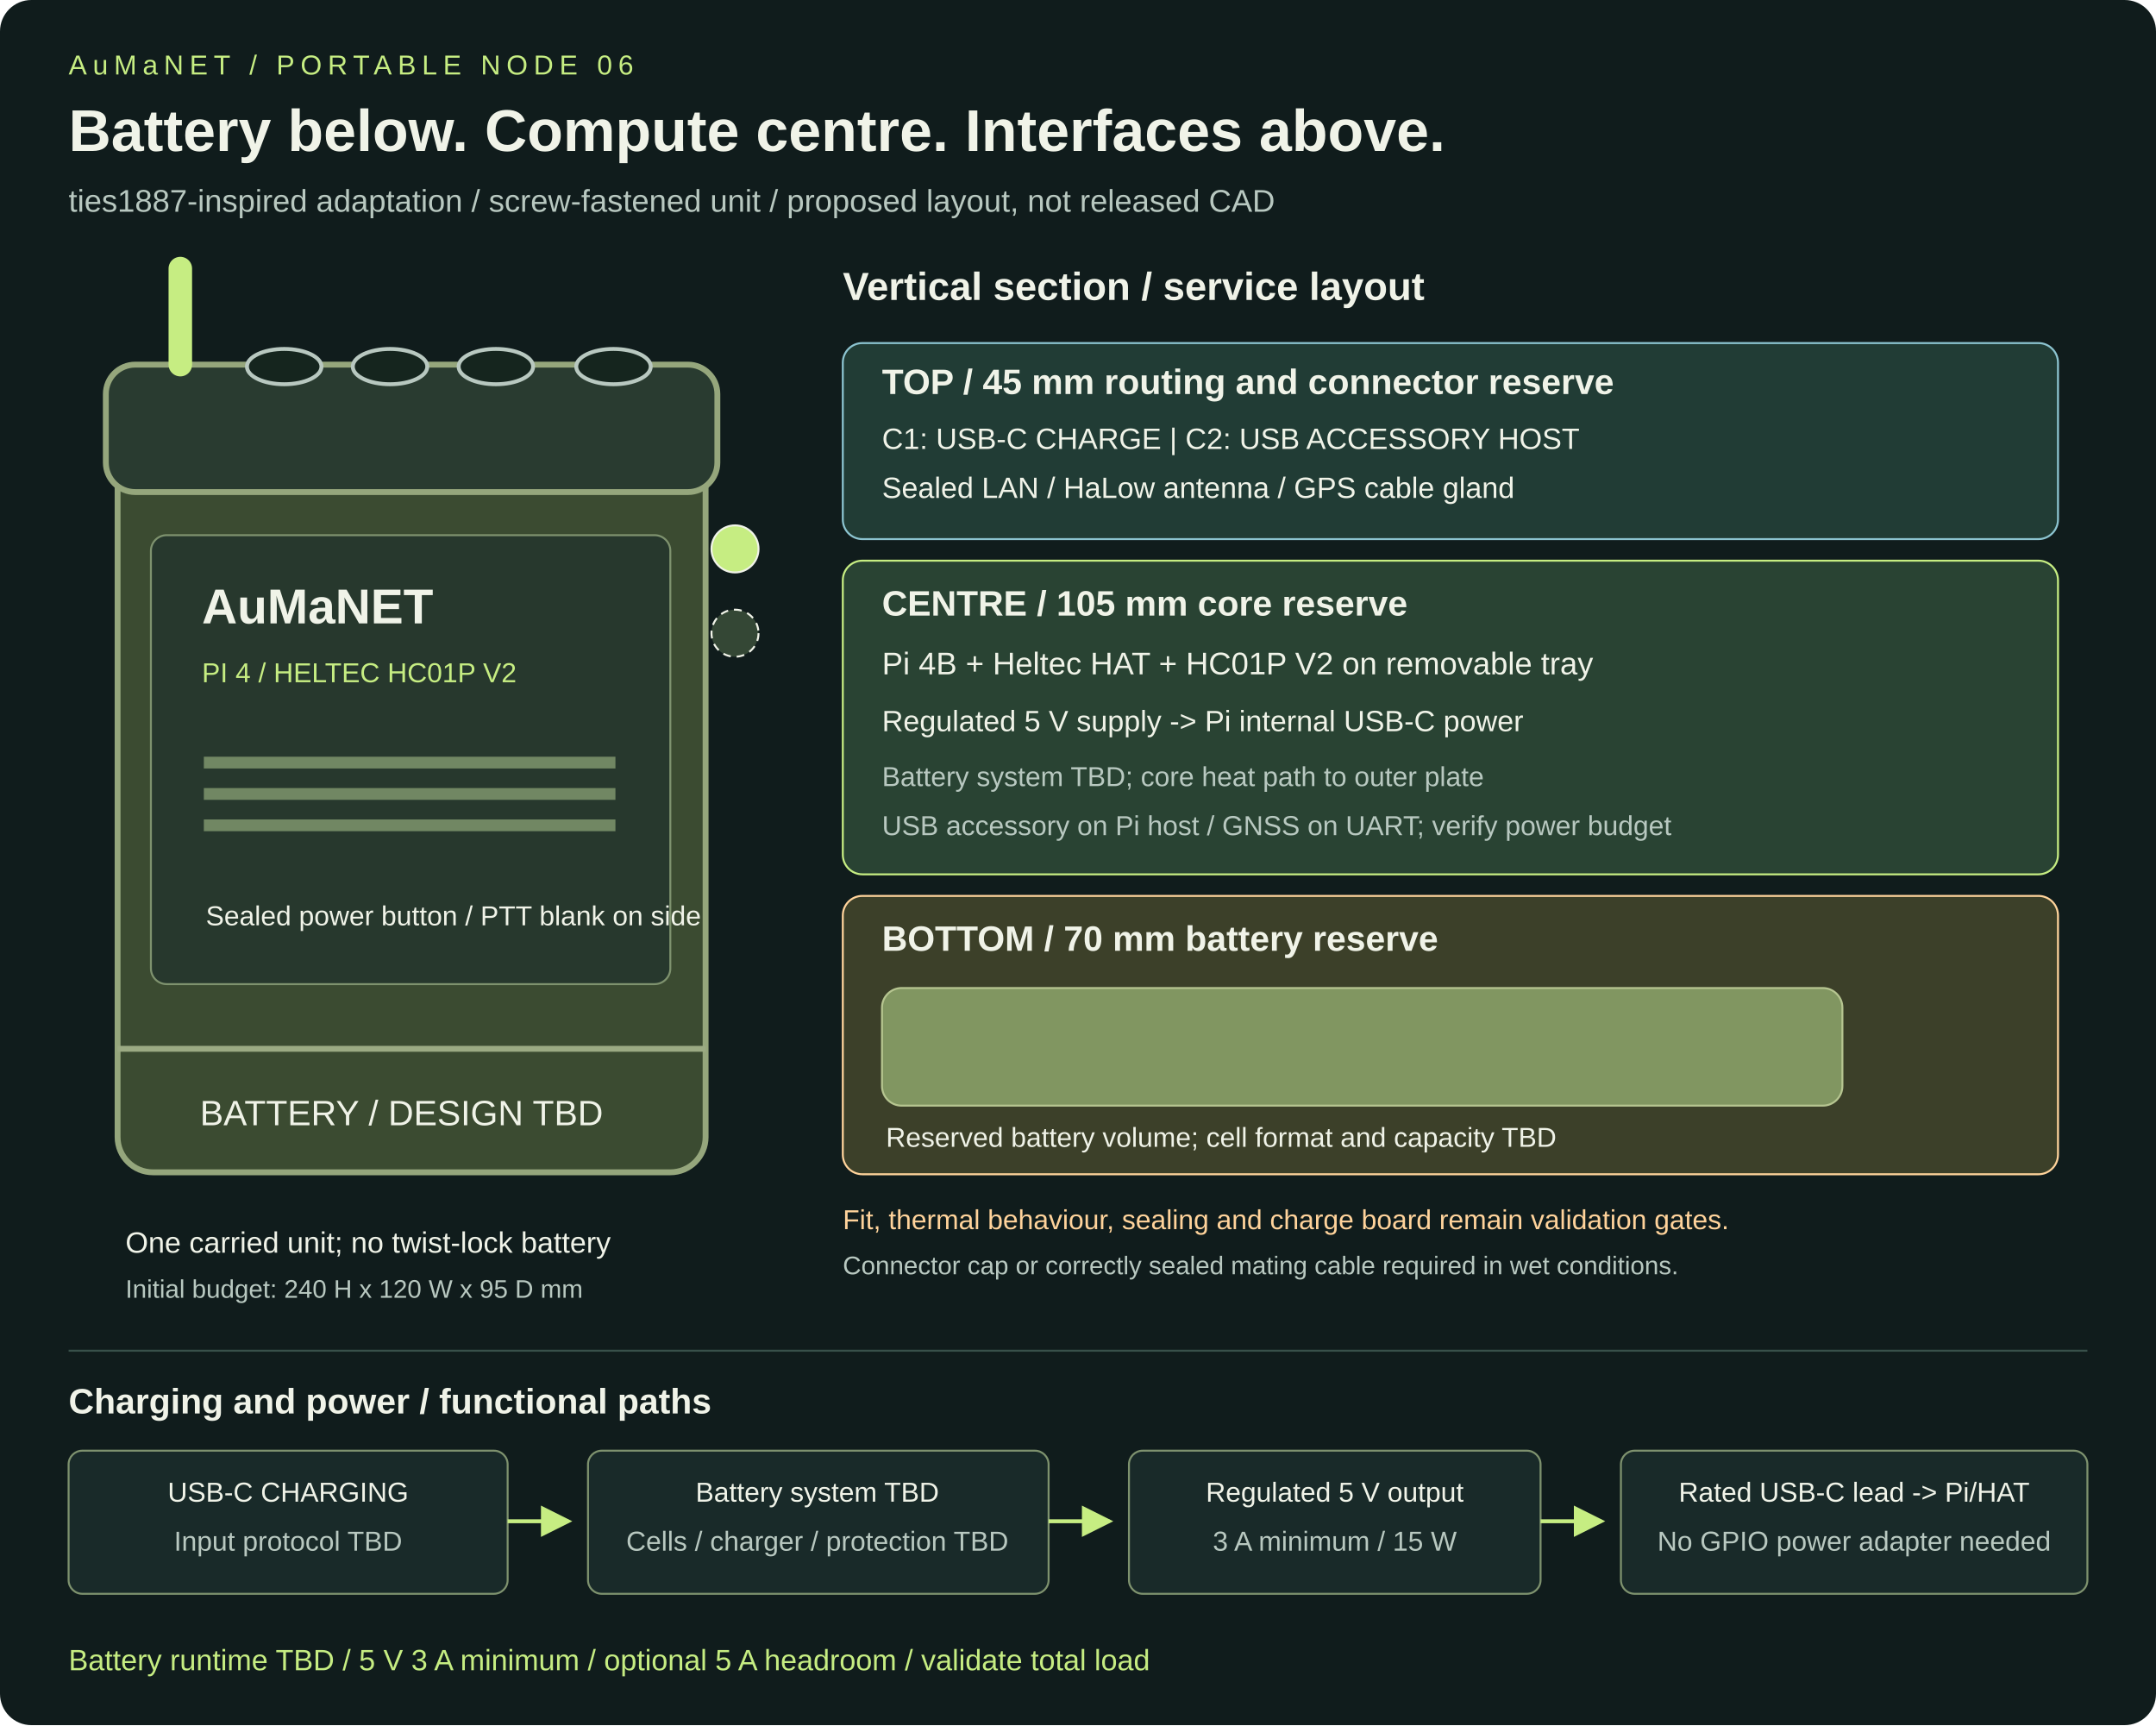
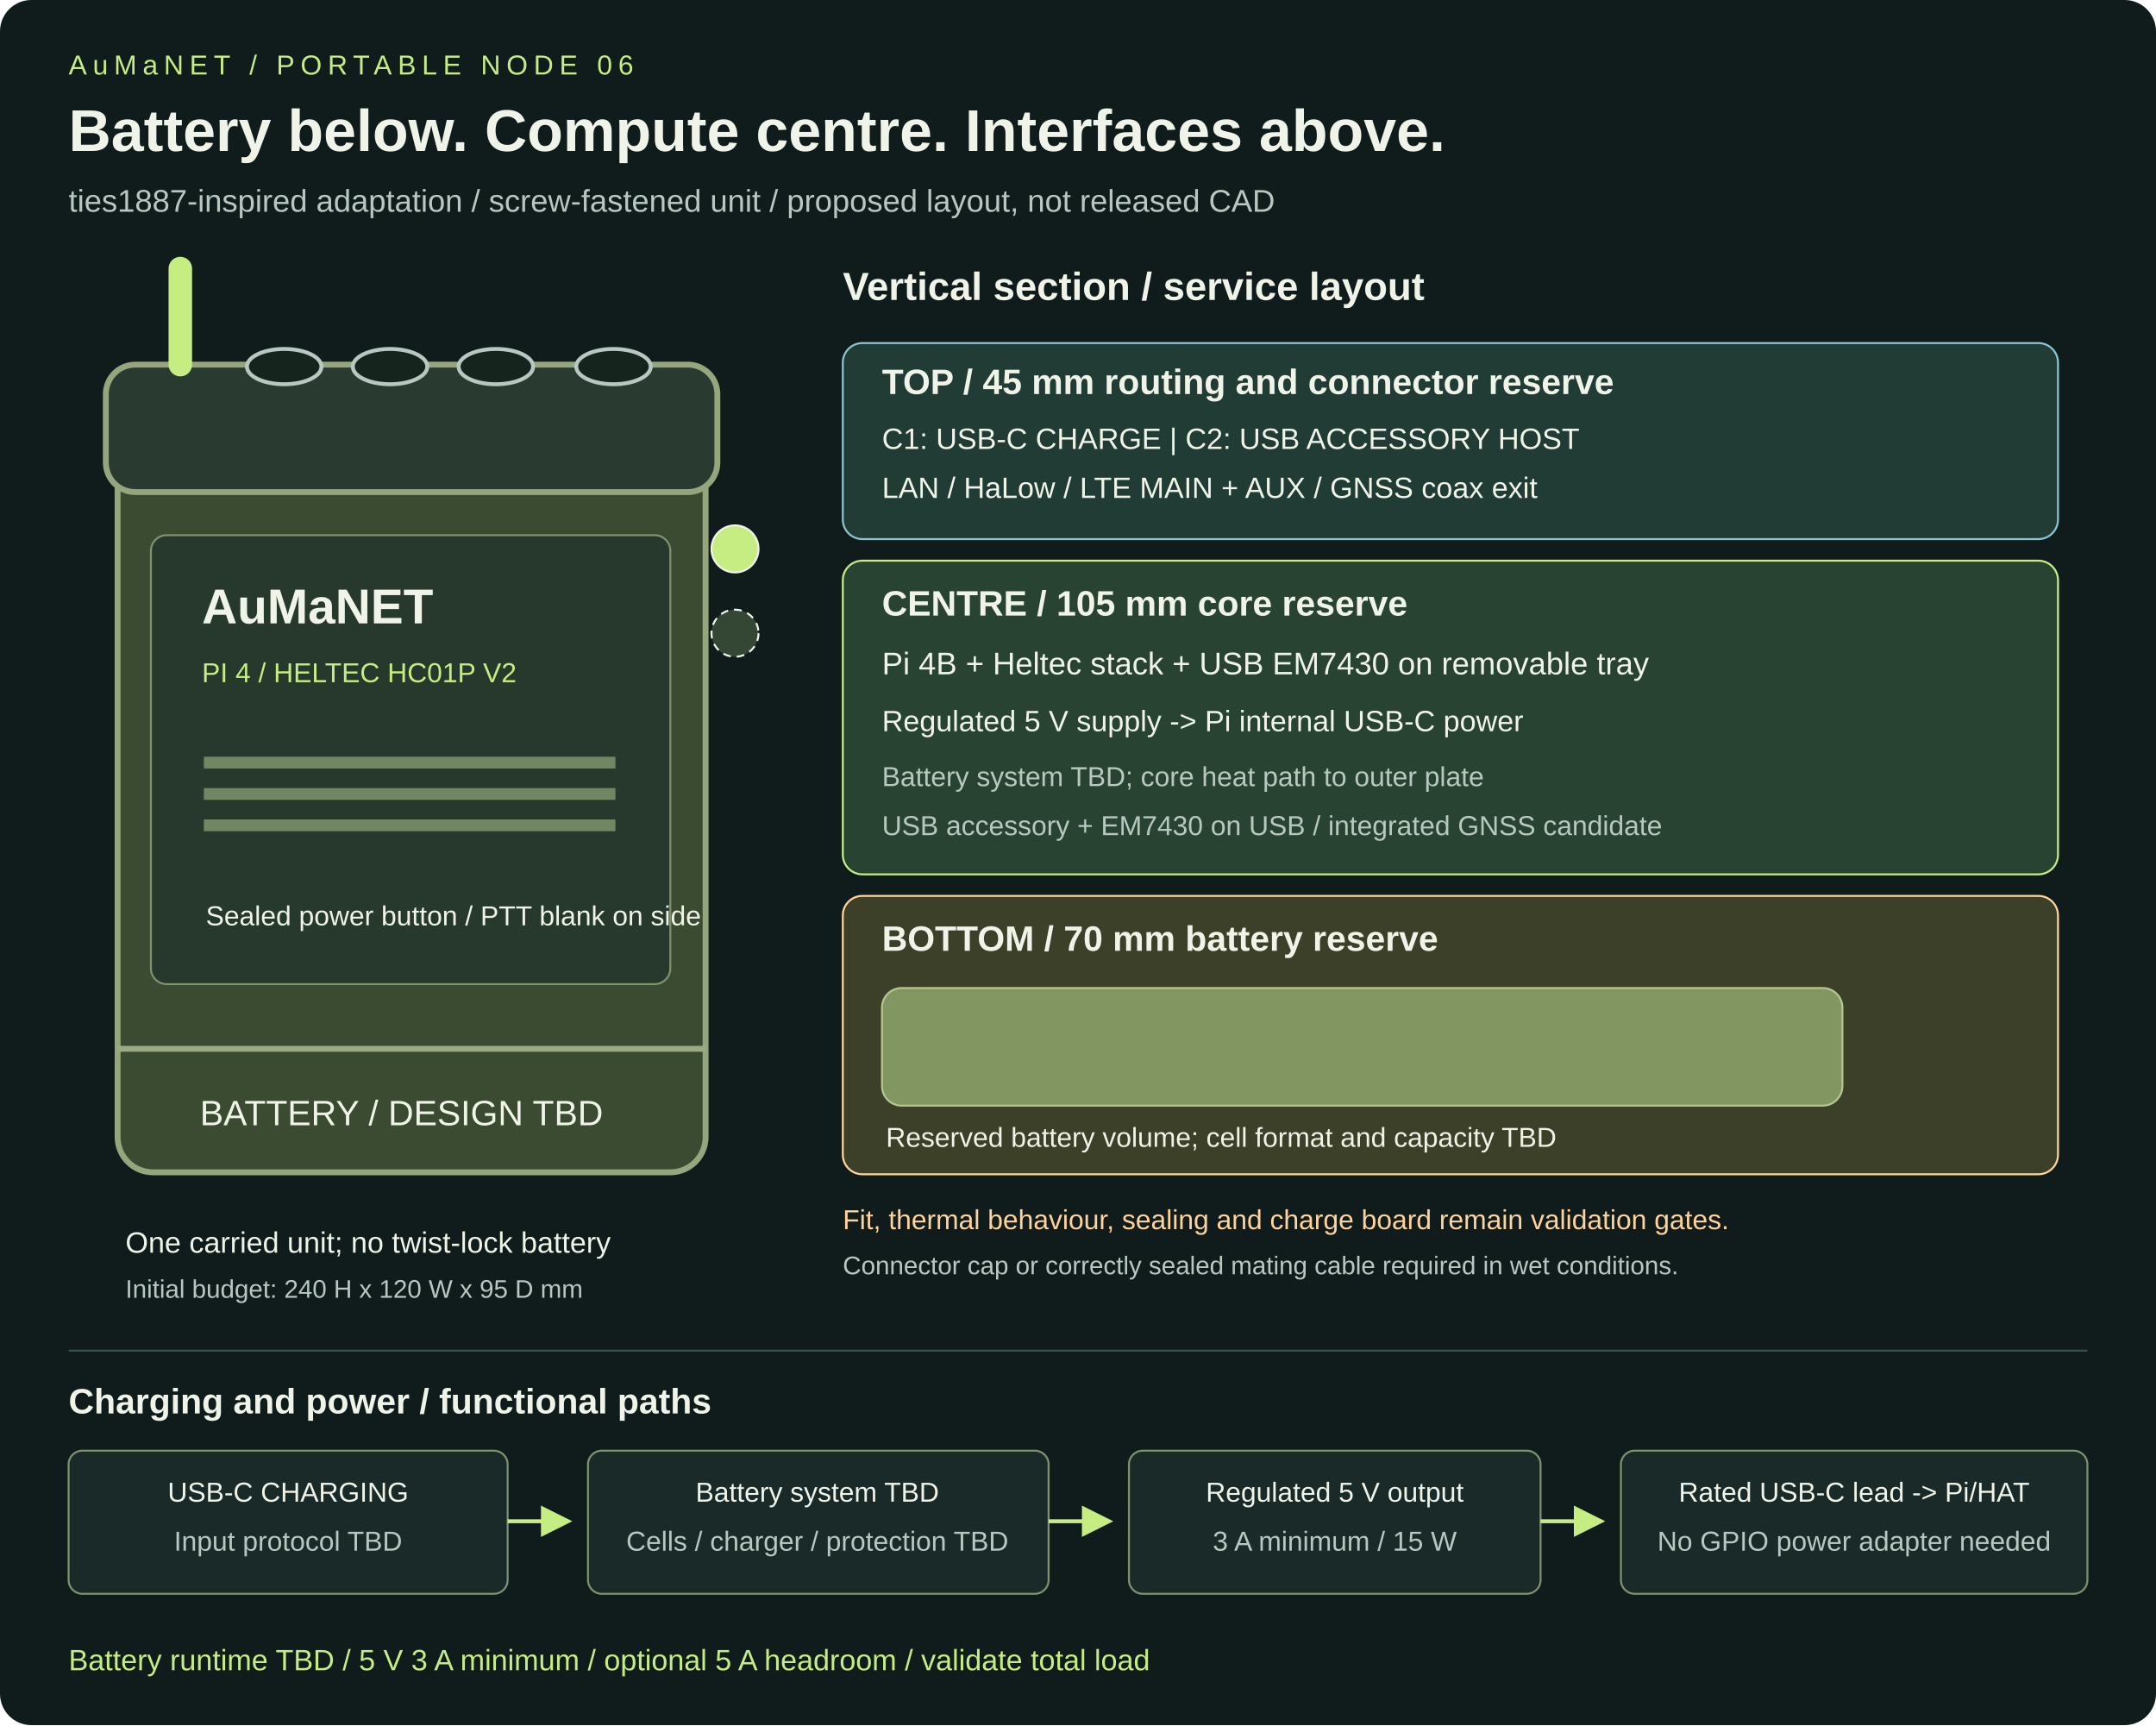
<svg xmlns="http://www.w3.org/2000/svg" viewBox="0 0 1100 880" role="img" aria-labelledby="t d">
  <defs>
    <marker id="a" markerWidth="8" markerHeight="8" refX="7" refY="4" orient="auto">
      <path d="M0 0L8 4L0 8" fill="#c6ed82" />
    </marker>
  </defs>
  <rect width="1100" height="880" rx="16" fill="#101c1c" />
  <g font-family="Arial,sans-serif" fill="#f0f3e8">
    <text x="35" y="38" font-size="14" letter-spacing="3" fill="#c6ed82">AuMaNET / PORTABLE NODE 06</text>
    <text x="35" y="77" font-size="30" font-weight="bold">Battery below. Compute centre. Interfaces above.</text>
    <text x="35" y="108" font-size="16" fill="#b8c8c0">ties1887-inspired adaptation / screw-fastened unit / proposed layout, not released CAD</text>
    <rect x="60" y="228" width="300" height="370" rx="18" fill="#3b4b31" stroke="#95a67c" stroke-width="3" />
    <path d="M60 535H360" stroke="#9baa83" stroke-width="3" />
    <rect x="54" y="186" width="312" height="65" rx="15" fill="#293b30" stroke="#95a67c" stroke-width="3" />
    <rect x="77" y="273" width="265" height="229" rx="8" fill="#27382d" stroke="#7e926e" />
    <text x="103" y="318" font-size="25" font-weight="bold">AuMaNET</text>
    <circle cx="375" cy="280" r="12" fill="#c6ed82" stroke="#f0f3e8" />
    <circle cx="375" cy="323" r="12" fill="#344735" stroke="#f0f3e8" stroke-dasharray="4 3" />
    <text x="103" y="348" font-size="14" fill="#c6ed82">PI 4 / HELTEC HC01P V2</text>
    <path d="M104 389H314M104 405H314M104 421H314" stroke="#718763" stroke-width="6" />
    <text x="105" y="472" font-size="14">Sealed power button / PTT blank on side</text>
    <text x="102" y="574" font-size="18">BATTERY / DESIGN TBD</text>
    <path d="M92 186V137" stroke="#c6ed82" stroke-width="12" stroke-linecap="round" />
    <g fill="#15251e" stroke="#b8c8c0" stroke-width="2">
      <ellipse cx="145" cy="187" rx="19" ry="9" />
      <ellipse cx="199" cy="187" rx="19" ry="9" />
      <ellipse cx="253" cy="187" rx="19" ry="9" />
      <ellipse cx="313" cy="187" rx="19" ry="9" />
    </g>
    <text x="64" y="639" font-size="15">One carried unit; no twist-lock battery</text>
    <text x="64" y="662" font-size="13" fill="#b8c8c0">Initial budget: 240 H x 120 W x 95 D mm</text>
    <text x="430" y="153" font-size="20" font-weight="bold">Vertical section / service layout</text>
    <rect x="430" y="175" width="620" height="100" rx="10" fill="#213c35" stroke="#8cc4d0" />
    <text x="450" y="201" font-size="18" font-weight="bold">TOP / 45 mm routing and connector reserve</text>
    <text x="450" y="229" font-size="15">C1: USB-C CHARGE   |   C2: USB ACCESSORY HOST</text>
-     <text x="450" y="254" font-size="15">Sealed LAN / HaLow antenna / GPS cable gland</text>
+     <text x="450" y="254" font-size="15">LAN / HaLow / LTE MAIN + AUX / GNSS coax exit</text>
    <rect x="430" y="286" width="620" height="160" rx="10" fill="#294333" stroke="#c6ed82" />
    <text x="450" y="314" font-size="18" font-weight="bold">CENTRE / 105 mm core reserve</text>
-     <text x="450" y="344" font-size="16">Pi 4B + Heltec HAT + HC01P V2 on removable tray</text>
+     <text x="450" y="344" font-size="16">Pi 4B + Heltec stack + USB EM7430 on removable tray</text>
    <text x="450" y="373" font-size="15">Regulated 5 V supply -&gt; Pi internal USB-C power</text>
    <text x="450" y="401" font-size="14" fill="#b8c8c0">Battery system TBD; core heat path to outer plate</text>
-     <text x="450" y="426" font-size="14" fill="#b8c8c0">USB accessory on Pi host / GNSS on UART; verify power budget</text>
+     <text x="450" y="426" font-size="14" fill="#b8c8c0">USB accessory + EM7430 on USB / integrated GNSS candidate</text>
    <rect x="430" y="457" width="620" height="142" rx="10" fill="#3c4029" stroke="#ffd39b" />
    <text x="450" y="485" font-size="18" font-weight="bold">BOTTOM / 70 mm battery reserve</text>
    <rect x="450" y="504" width="490" height="60" rx="10" fill="#819661" stroke="#b6c590" />
    <text x="452" y="585" font-size="14">Reserved battery volume; cell format and capacity TBD</text>
    <text x="430" y="627" font-size="14" fill="#ffd39b">Fit, thermal behaviour, sealing and charge board remain validation gates.</text>
    <text x="430" y="650" font-size="13" fill="#b8c8c0">Connector cap or correctly sealed mating cable required in wet conditions.</text>
    <path d="M35 689H1065" stroke="#38504a" />
    <text x="35" y="721" font-size="18" font-weight="bold">Charging and power / functional paths</text>
    <g fill="#192a29" stroke="#7e926e">
      <rect x="35" y="740" width="224" height="73" rx="7" />
      <rect x="300" y="740" width="235" height="73" rx="7" />
      <rect x="576" y="740" width="210" height="73" rx="7" />
      <rect x="827" y="740" width="238" height="73" rx="7" />
    </g>
    <g text-anchor="middle" font-size="14">
      <text x="147" y="766">USB-C CHARGING</text>
      <text x="147" y="791" fill="#b8c8c0">Input protocol TBD</text>
      <text x="417" y="766">Battery system TBD</text>
      <text x="417" y="791" fill="#b8c8c0">Cells / charger / protection TBD</text>
      <text x="681" y="766">Regulated 5 V output</text>
      <text x="681" y="791" fill="#b8c8c0">3 A minimum / 15 W</text>
      <text x="946" y="766">Rated USB-C lead -&gt; Pi/HAT</text>
      <text x="946" y="791" fill="#b8c8c0">No GPIO power adapter needed</text>
    </g>
    <g stroke="#c6ed82" stroke-width="2" marker-end="url(#a)">
      <path d="M259 776H290" />
      <path d="M535 776H566" />
      <path d="M786 776H817" />
    </g>
    <text x="35" y="852" font-size="15" fill="#c6ed82">Battery runtime TBD / 5 V 3 A minimum / optional 5 A headroom / validate total load</text>
  </g>
</svg>
